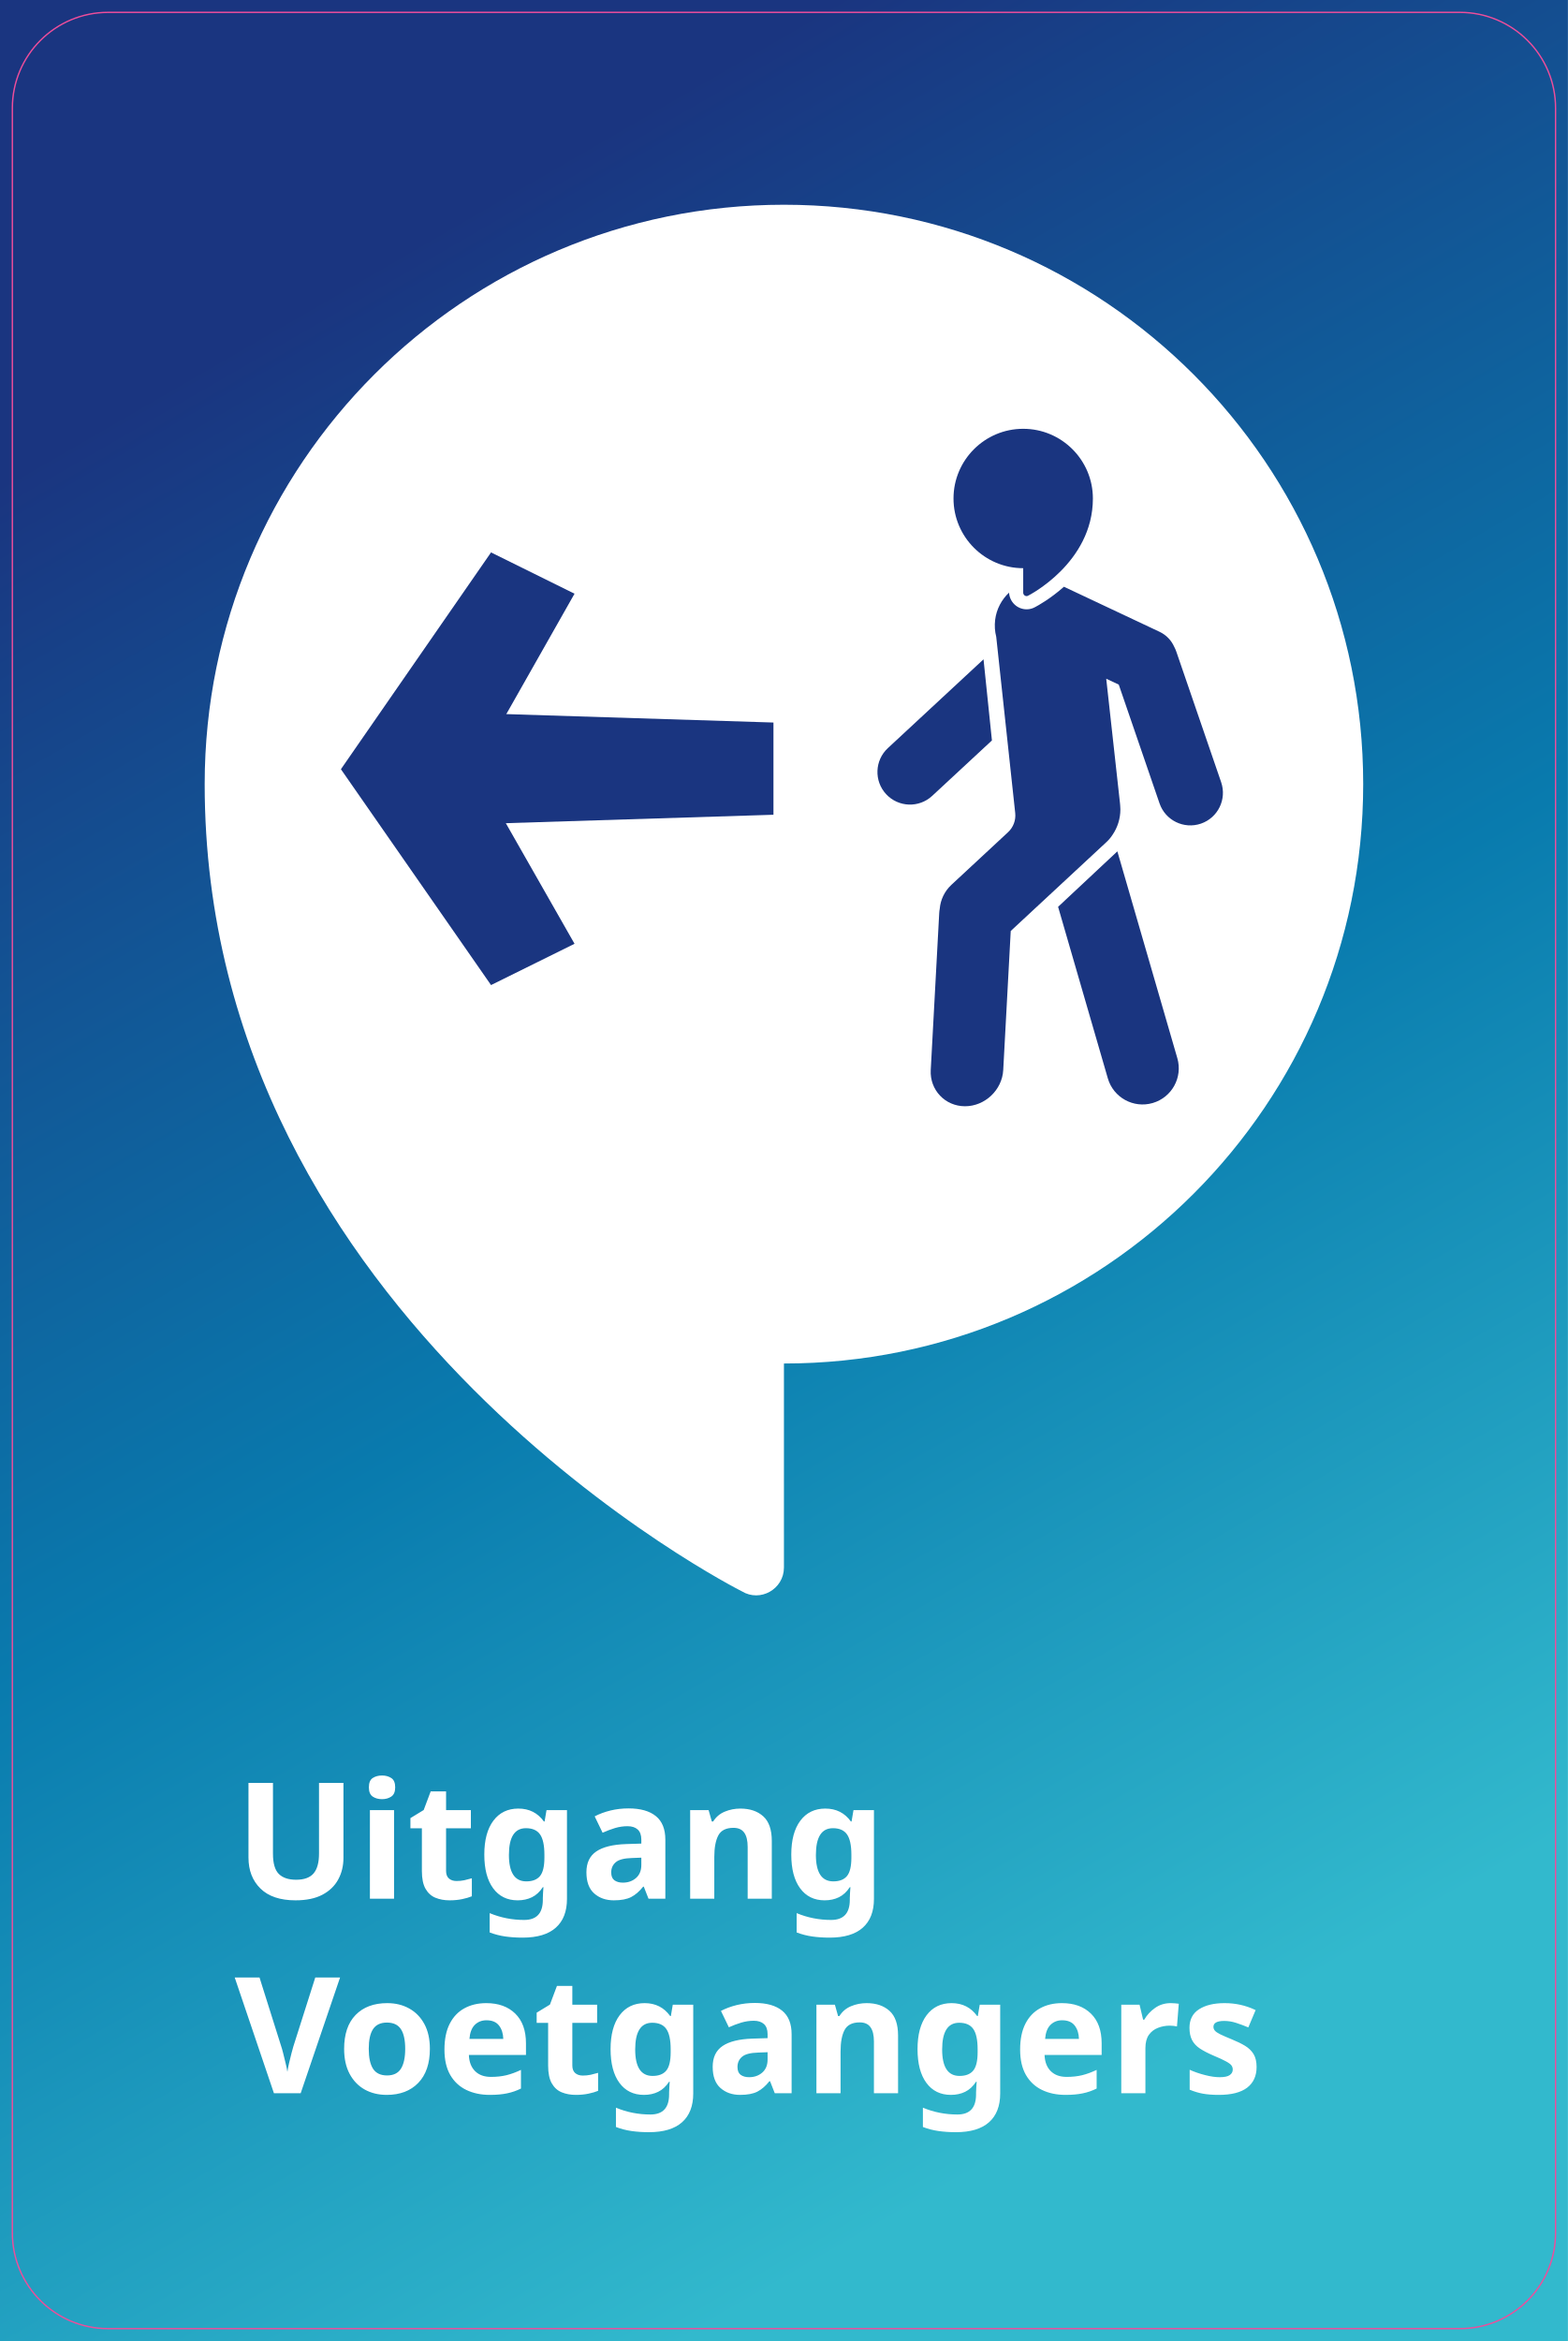
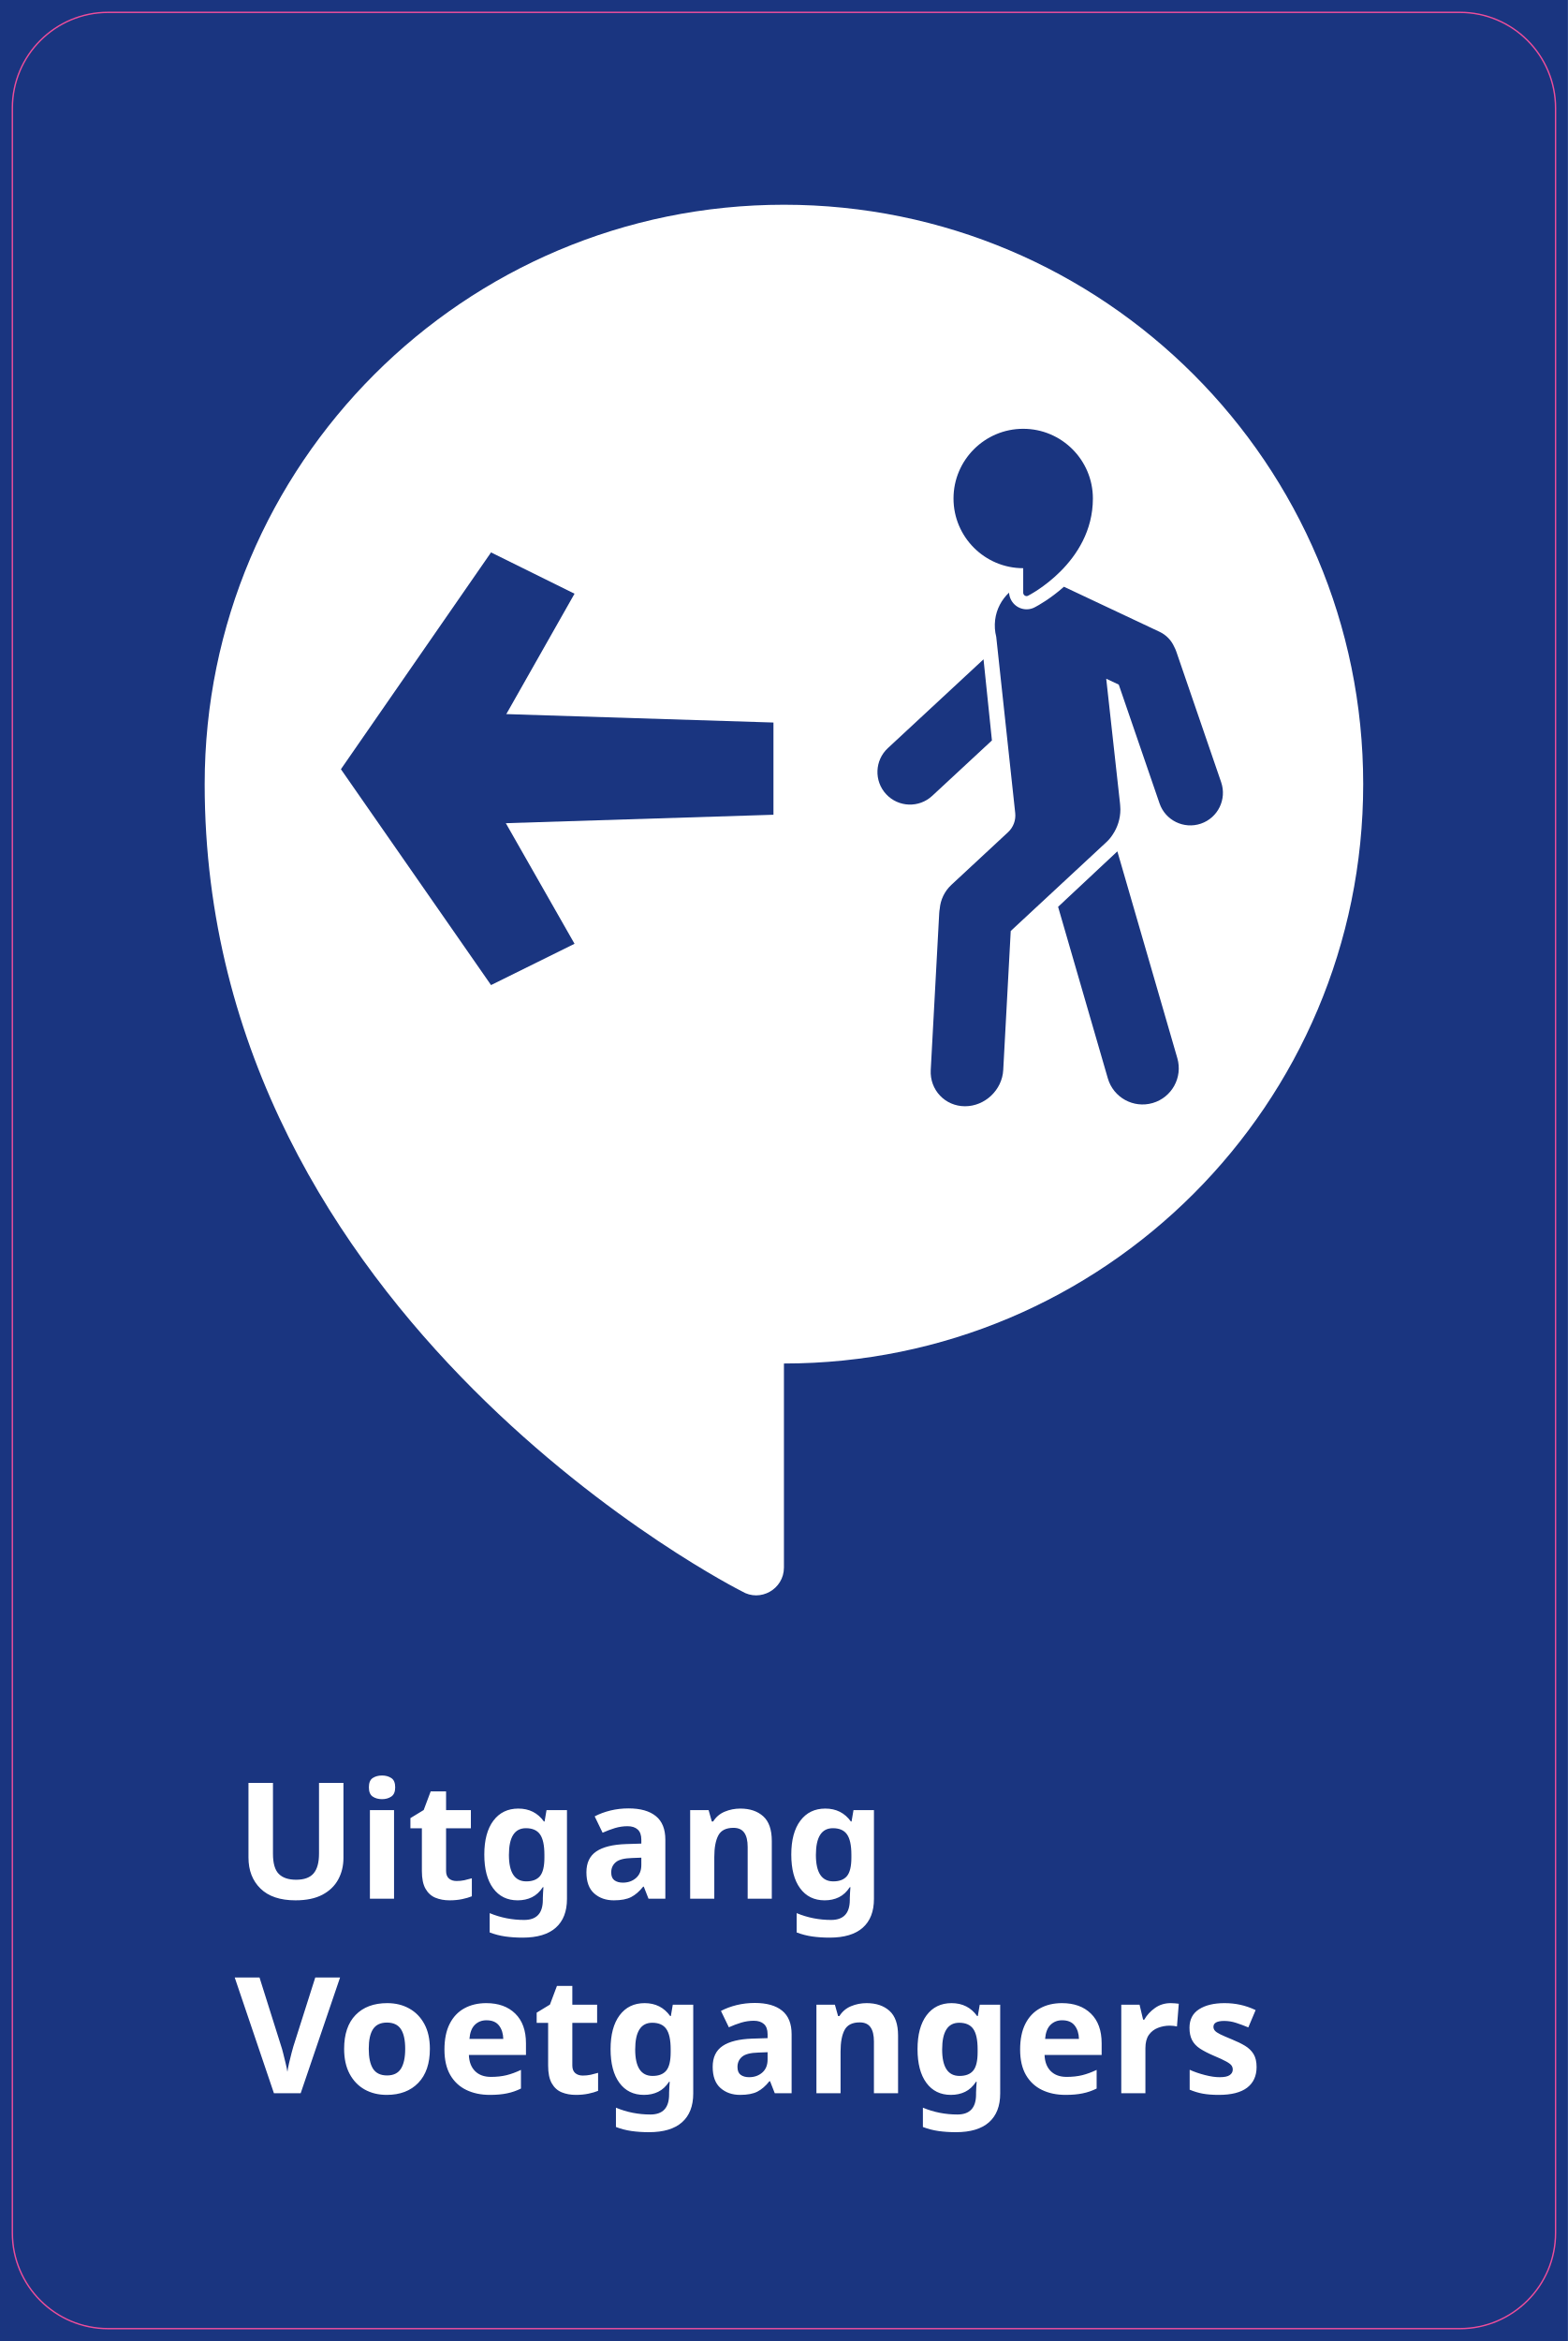
<svg xmlns="http://www.w3.org/2000/svg" width="406mm" height="606mm" viewBox="0 0 406 606">
-   <defs>
-     <linearGradient id="py-app-sign-kolom-looproute-links-verloop" gradientUnits="userSpaceOnUse" x1="19.366" y1="-14.755" x2="328.005" y2="519.307">
-       <stop offset="0" stop-color="#1A3580" />
-       <stop offset="0.18" stop-color="#1A3580" />
-       <stop offset="0.62" stop-color="#097BAE" />
-       <stop offset="1" stop-color="#32B9CD" />
-     </linearGradient>
-   </defs>
  <g id="py-app-sign-kolom-looproute-links-template">
-     <rect x="0" y="0" width="406" height="606" fill="url(#py-app-sign-kolom-looproute-links-verloop)" id="bleed-background" />
+     <rect x="0" y="0" width="406" height="606" fill="#1A3580" id="bleed-background" data-variable="background-colour" />
    <g id="py-atom-shape-bubble-solid">
      <g data-element="py-atom-shape-bubble-solid" transform="translate(53 53) scale(8.333 8.333)">
        <path d="M18 0C8.059 0 0 8.058 0 17.998C0 34.701 16.691 43.073 16.691 43.073C17.264 43.423 18 43.006 18 42.335L18 35.997C27.941 35.997 36 27.939 36 17.998C36 8.058 27.941 0 18 0" fill="#FFFFFF" />
      </g>
    </g>
    <g id="py-atom-figure-walk">
      <g data-element="py-atom-figure-walk" transform="translate(317.722 111) scale(-3.448 3.448)">
        <path d="M21.613 36.368C21.607 36.253 21.593 36.14 21.573 36.029C21.515 35.366 21.22 34.722 20.694 34.234L16.443 30.286C16.047 29.918 15.847 29.385 15.905 28.847L17.331 15.615C17.434 15.214 17.466 14.785 17.412 14.342C17.314 13.541 16.93 12.826 16.367 12.299C16.33 12.997 15.752 13.553 15.046 13.553C14.819 13.553 14.599 13.494 14.403 13.382C14.202 13.277 13.274 12.769 12.246 11.858L5.064 15.241C4.556 15.481 4.18 15.886 3.967 16.361C3.905 16.476 3.852 16.597 3.808 16.724L0.439 26.534C0 27.812 0.68 29.204 1.958 29.643C3.236 30.081 4.628 29.401 5.067 28.123L8.129 19.206L9.07 18.763L8.035 28.128C8.035 28.128 8.007 28.422 8.007 28.572C8.007 29.28 8.224 29.937 8.595 30.481C8.719 30.675 8.87 30.856 9.047 31.021L16.242 37.702L16.805 48.143C16.886 49.638 18.177 50.861 19.674 50.861C21.171 50.861 22.329 49.638 22.249 48.143L21.613 36.368" fill="#1A3580" />
        <path d="M10.072 5.233C10.072 2.346 12.418 0 15.305 0C18.193 0 20.539 2.346 20.539 5.233C20.539 8.119 18.193 10.466 15.305 10.466L15.305 12.306C15.305 12.501 15.087 12.628 14.926 12.524C14.926 12.524 10.072 10.086 10.072 5.233" fill="#1A3580" />
        <path d="M25.47 23.974L18.285 17.307L17.654 23.397L22.141 27.56C23.132 28.479 24.68 28.422 25.599 27.431L25.599 27.431C26.518 26.441 26.46 24.893 25.47 23.974" fill="#1A3580" />
        <path d="M3.73 47.252C3.312 48.694 4.141 50.201 5.583 50.619C7.025 51.038 8.532 50.208 8.95 48.766L12.685 35.888L8.234 31.724L3.73 47.252" fill="#1A3580" />
      </g>
    </g>
    <g id="py-atom-arrow-up-plain" data-variable="arrow-direction">
      <g data-element="py-atom-arrow-up-plain" transform="translate(88.278 142.999) rotate(-90 56 56.001) scale(2.24 2.24)">
        <path d="M19.683 50.001L18.319 6.661L31.705 6.661L30.341 50.001L19.683 50.001" fill="#1A3580" />
        <path d="M24.946 15.51L4.772 27.006L0 17.354L24.946 0L50 17.354L45.228 27.006L24.946 15.51" fill="#1A3580" />
      </g>
    </g>
    <g id="variables">
      <text x="60.778" y="491.504" font-family="Ubuntu" font-size="41.967" font-weight="bold" fill="#FFFFFF" data-variable="caption-1" xml:space="preserve">Uitgang</text>
      <text x="60.778" y="541.865" font-family="Ubuntu" font-size="41.967" font-weight="bold" fill="#FFFFFF" data-variable="caption-2" xml:space="preserve">Voetgangers</text>
    </g>
    <g id="cut-contour" data-spot="ThruCut">
      <rect x="3.2" y="3.2" width="399.6" height="599.6" fill="none" stroke="#EE4D9B" stroke-width="0.353" rx="24.8" ry="24.8" />
    </g>
    <g id="guides" visibility="hidden">
      <rect x="3" y="3" width="400" height="600" fill="none" stroke="#00A0E0" stroke-width="0.2" />
    </g>
  </g>
</svg>
